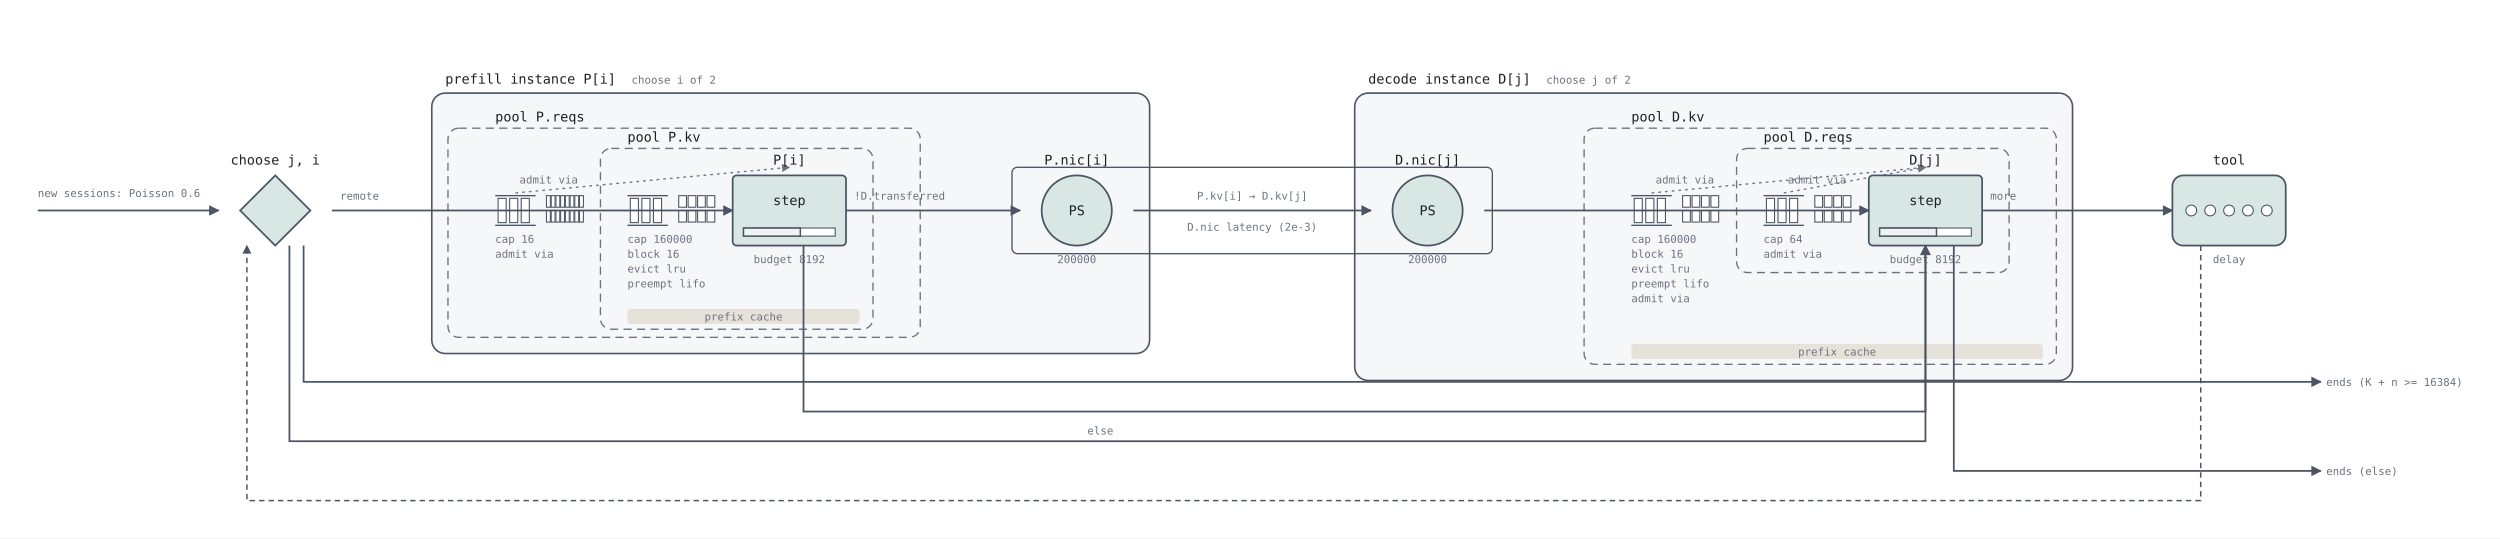
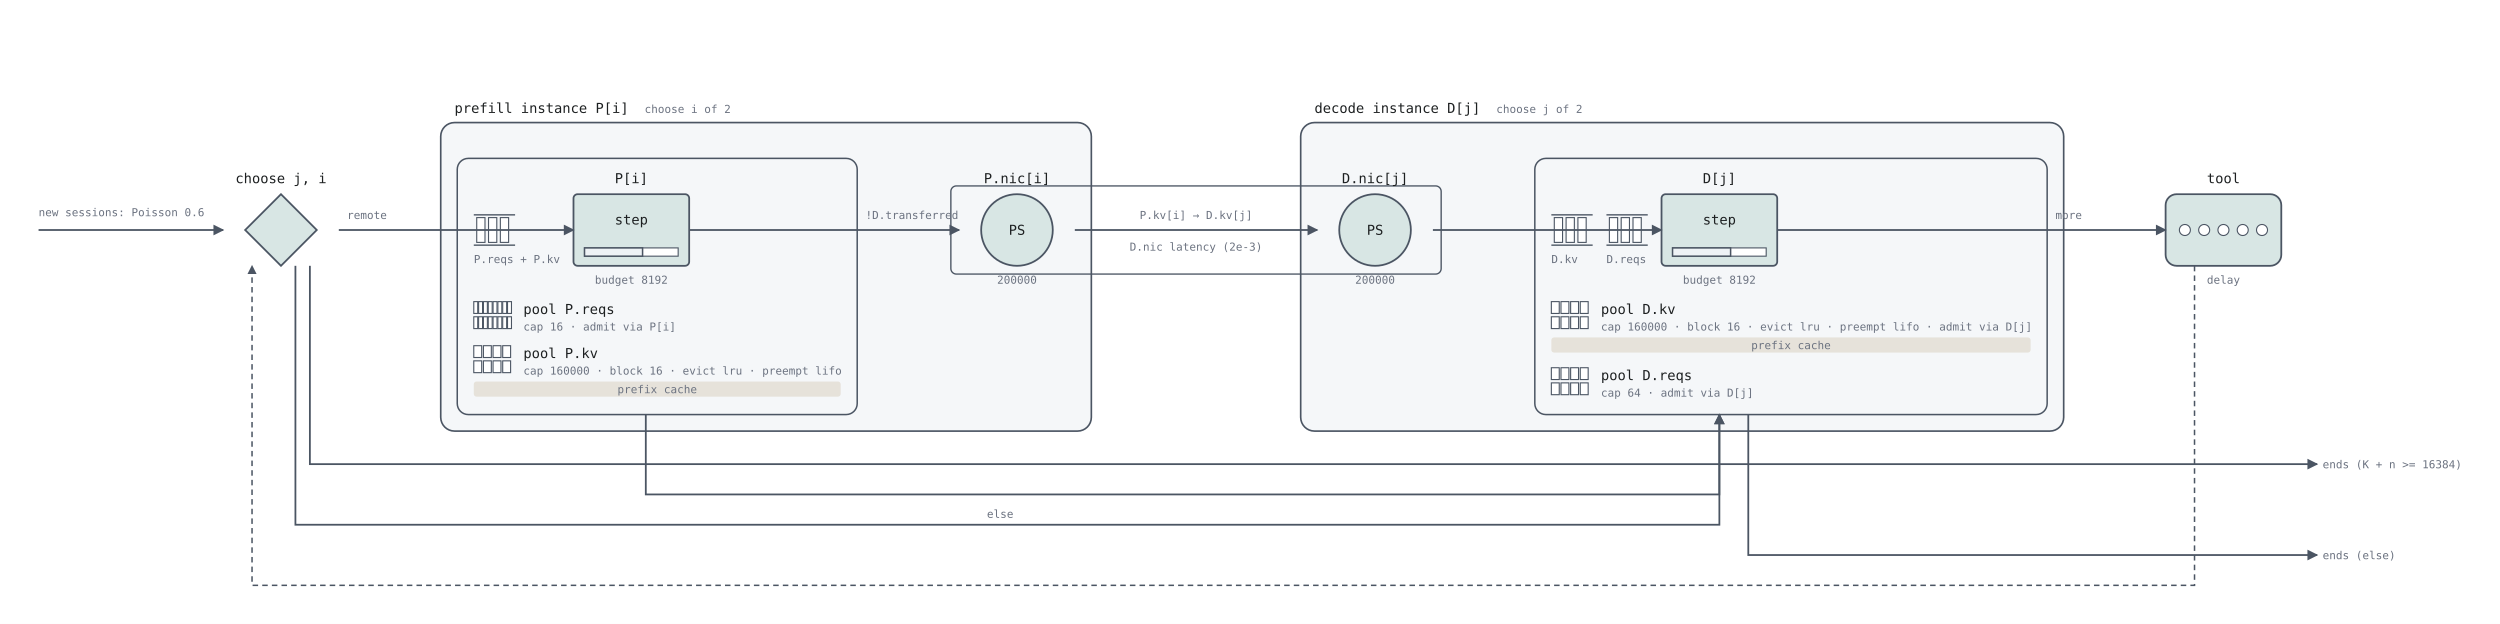
- <svg xmlns="http://www.w3.org/2000/svg" width="1852.8" height="399" viewBox="0 0 1852.8 399" role="img">
+ <svg xmlns="http://www.w3.org/2000/svg" width="1815.2" height="453" viewBox="0 0 1815.2 453" role="img">
  <style>
  text { font-family: ui-monospace, "SF Mono", Menlo, Consolas, monospace; }
  @media (prefers-color-scheme: dark) {
    text { fill: #e8e6e3; } text.dim { fill: #9aa4b2; }
    .bg { fill:#14171a }
    .solid { fill:#232a31;stroke:#b6bfcc }
    .cached { fill:#33302a }
    .instance { fill:#1a1f24;stroke:#b6bfcc }
+     .frame { stroke:#b6bfcc }
    .enclosure { stroke:#9aa4b2 }
    .station { fill:#26403d;stroke:#b6bfcc }
    .cell { fill:#14171a;stroke:#b6bfcc }
    .rail { stroke:#b6bfcc }
    .flow { stroke:#b6bfcc }
    .back { stroke:#b6bfcc }
    .relation { stroke:#9aa4b2 }
  }
</style>
  <defs>
    <marker id="a" viewBox="0 0 10 10" refX="9" refY="5" markerWidth="6" markerHeight="6" orient="auto-start-reverse">
      <path d="M0 0 L10 5 L0 10 z" fill="context-stroke" />
    </marker>
  </defs>
-   <rect class="bg" fill="#ffffff" x="0" y="0" width="1852.8" height="399" />
-   <rect class="instance" fill="#f5f7f9" stroke="#4b5563" stroke-width="1.2" x="1004" y="69" width="532" height="213" rx="10" />
-   <rect class="instance" fill="#f5f7f9" stroke="#4b5563" stroke-width="1.2" x="320" y="69" width="532" height="193" rx="10" />
-   <rect class="rail" fill="none" stroke="#4b5563" stroke-width="1" x="750" y="124" width="356" height="64" rx="4" />
-   <path class="flow" fill="none" stroke="#4b5563" stroke-width="1.3" d="M840 156 L1016 156" marker-end="url(#a)" />
-   <text x="928" y="148" text-anchor="middle" font-size="8" fill="#6b7280" class="dim">P.kv[i] → D.kv[j]</text>
-   <text x="928" y="171" text-anchor="middle" font-size="8" fill="#6b7280" class="dim">D.nic latency (2e-3)</text>
-   <rect class="enclosure" fill="none" stroke="#6b7280" stroke-width="1" stroke-dasharray="6 4" x="332" y="95" width="350" height="155" rx="8" />
-   <text x="367" y="90" text-anchor="start" font-size="10" fill="#1d2021">pool P.reqs</text>
-   <path class="rail" fill="none" stroke="#4b5563" stroke-width="1" d="M367 145 L397 145 M367 167 L397 167" />
-   <rect class="cell" fill="#ffffff" stroke="#4b5563" stroke-width=".8" x="369.14" y="147" width="6" height="18" />
-   <rect class="cell" fill="#ffffff" stroke="#4b5563" stroke-width=".8" x="377.71" y="147" width="6" height="18" />
-   <rect class="cell" fill="#ffffff" stroke="#4b5563" stroke-width=".8" x="386.29" y="147" width="6" height="18" />
-   <rect class="cell" fill="#ffffff" stroke="#4b5563" stroke-width=".8" x="405" y="145" width="2.87" height="8.58" />
-   <rect class="cell" fill="#ffffff" stroke="#4b5563" stroke-width=".8" x="408.5" y="145" width="2.87" height="8.58" />
-   <rect class="cell" fill="#ffffff" stroke="#4b5563" stroke-width=".8" x="412" y="145" width="2.87" height="8.58" />
-   <rect class="cell" fill="#ffffff" stroke="#4b5563" stroke-width=".8" x="415.5" y="145" width="2.87" height="8.58" />
-   <rect class="cell" fill="#ffffff" stroke="#4b5563" stroke-width=".8" x="419" y="145" width="2.87" height="8.58" />
-   <rect class="cell" fill="#ffffff" stroke="#4b5563" stroke-width=".8" x="422.5" y="145" width="2.87" height="8.58" />
-   <rect class="cell" fill="#ffffff" stroke="#4b5563" stroke-width=".8" x="426" y="145" width="2.87" height="8.58" />
-   <rect class="cell" fill="#ffffff" stroke="#4b5563" stroke-width=".8" x="429.5" y="145" width="2.87" height="8.58" />
-   <rect class="cell" fill="#ffffff" stroke="#4b5563" stroke-width=".8" x="405" y="156" width="2.87" height="8.58" />
-   <rect class="cell" fill="#ffffff" stroke="#4b5563" stroke-width=".8" x="408.5" y="156" width="2.87" height="8.58" />
-   <rect class="cell" fill="#ffffff" stroke="#4b5563" stroke-width=".8" x="412" y="156" width="2.87" height="8.58" />
-   <rect class="cell" fill="#ffffff" stroke="#4b5563" stroke-width=".8" x="415.5" y="156" width="2.87" height="8.58" />
-   <rect class="cell" fill="#ffffff" stroke="#4b5563" stroke-width=".8" x="419" y="156" width="2.87" height="8.58" />
-   <rect class="cell" fill="#ffffff" stroke="#4b5563" stroke-width=".8" x="422.5" y="156" width="2.87" height="8.58" />
-   <rect class="cell" fill="#ffffff" stroke="#4b5563" stroke-width=".8" x="426" y="156" width="2.87" height="8.58" />
-   <rect class="cell" fill="#ffffff" stroke="#4b5563" stroke-width=".8" x="429.5" y="156" width="2.87" height="8.58" />
-   <text x="367" y="180" text-anchor="start" font-size="8" fill="#6b7280" class="dim">cap 16</text>
-   <text x="367" y="191" text-anchor="start" font-size="8" fill="#6b7280" class="dim">admit via</text>
-   <path class="relation" fill="none" stroke="#6b7280" stroke-width="1" stroke-dasharray="2 3" d="M382 143 L585 124" marker-end="url(#a)" />
-   <text x="385" y="136" text-anchor="start" font-size="8" fill="#6b7280" class="dim">admit via</text>
-   <rect class="enclosure" fill="none" stroke="#6b7280" stroke-width="1" stroke-dasharray="6 4" x="445" y="110" width="202" height="134" rx="8" />
-   <text x="465" y="105" text-anchor="start" font-size="10" fill="#1d2021">pool P.kv</text>
-   <path class="rail" fill="none" stroke="#4b5563" stroke-width="1" d="M465 145 L495 145 M465 167 L495 167" />
-   <rect class="cell" fill="#ffffff" stroke="#4b5563" stroke-width=".8" x="467.14" y="147" width="6" height="18" />
-   <rect class="cell" fill="#ffffff" stroke="#4b5563" stroke-width=".8" x="475.71" y="147" width="6" height="18" />
-   <rect class="cell" fill="#ffffff" stroke="#4b5563" stroke-width=".8" x="484.29" y="147" width="6" height="18" />
-   <rect class="cell" fill="#ffffff" stroke="#4b5563" stroke-width=".8" x="503" y="145" width="5.74" height="8.58" />
-   <rect class="cell" fill="#ffffff" stroke="#4b5563" stroke-width=".8" x="510" y="145" width="5.74" height="8.58" />
-   <rect class="cell" fill="#ffffff" stroke="#4b5563" stroke-width=".8" x="517" y="145" width="5.74" height="8.58" />
-   <rect class="cell" fill="#ffffff" stroke="#4b5563" stroke-width=".8" x="524" y="145" width="5.74" height="8.58" />
-   <rect class="cell" fill="#ffffff" stroke="#4b5563" stroke-width=".8" x="503" y="156" width="5.74" height="8.58" />
-   <rect class="cell" fill="#ffffff" stroke="#4b5563" stroke-width=".8" x="510" y="156" width="5.74" height="8.58" />
-   <rect class="cell" fill="#ffffff" stroke="#4b5563" stroke-width=".8" x="517" y="156" width="5.74" height="8.58" />
-   <rect class="cell" fill="#ffffff" stroke="#4b5563" stroke-width=".8" x="524" y="156" width="5.74" height="8.58" />
-   <text x="465" y="180" text-anchor="start" font-size="8" fill="#6b7280" class="dim">cap 160000</text>
-   <text x="465" y="191" text-anchor="start" font-size="8" fill="#6b7280" class="dim">block 16</text>
-   <text x="465" y="202" text-anchor="start" font-size="8" fill="#6b7280" class="dim">evict lru</text>
-   <text x="465" y="213" text-anchor="start" font-size="8" fill="#6b7280" class="dim">preempt lifo</text>
-   <rect class="cached" fill="#e6e2da" stroke="none" x="465" y="229" width="172" height="11" rx="2" />
-   <text x="551" y="237.5" text-anchor="middle" font-size="8" fill="#6b7280" class="dim">prefix cache</text>
-   <rect class="enclosure" fill="none" stroke="#6b7280" stroke-width="1" stroke-dasharray="6 4" x="1287" y="110" width="202" height="92" rx="8" />
-   <text x="1307" y="105" text-anchor="start" font-size="10" fill="#1d2021">pool D.reqs</text>
-   <path class="rail" fill="none" stroke="#4b5563" stroke-width="1" d="M1307 145 L1337 145 M1307 167 L1337 167" />
-   <rect class="cell" fill="#ffffff" stroke="#4b5563" stroke-width=".8" x="1309.14" y="147" width="6" height="18" />
-   <rect class="cell" fill="#ffffff" stroke="#4b5563" stroke-width=".8" x="1317.71" y="147" width="6" height="18" />
-   <rect class="cell" fill="#ffffff" stroke="#4b5563" stroke-width=".8" x="1326.29" y="147" width="6" height="18" />
-   <rect class="cell" fill="#ffffff" stroke="#4b5563" stroke-width=".8" x="1345" y="145" width="5.74" height="8.58" />
-   <rect class="cell" fill="#ffffff" stroke="#4b5563" stroke-width=".8" x="1352" y="145" width="5.74" height="8.58" />
-   <rect class="cell" fill="#ffffff" stroke="#4b5563" stroke-width=".8" x="1359" y="145" width="5.74" height="8.58" />
-   <rect class="cell" fill="#ffffff" stroke="#4b5563" stroke-width=".8" x="1366" y="145" width="5.74" height="8.58" />
-   <rect class="cell" fill="#ffffff" stroke="#4b5563" stroke-width=".8" x="1345" y="156" width="5.74" height="8.58" />
-   <rect class="cell" fill="#ffffff" stroke="#4b5563" stroke-width=".8" x="1352" y="156" width="5.74" height="8.58" />
-   <rect class="cell" fill="#ffffff" stroke="#4b5563" stroke-width=".8" x="1359" y="156" width="5.74" height="8.58" />
-   <rect class="cell" fill="#ffffff" stroke="#4b5563" stroke-width=".8" x="1366" y="156" width="5.74" height="8.58" />
-   <text x="1307" y="180" text-anchor="start" font-size="8" fill="#6b7280" class="dim">cap 64</text>
-   <text x="1307" y="191" text-anchor="start" font-size="8" fill="#6b7280" class="dim">admit via</text>
-   <path class="relation" fill="none" stroke="#6b7280" stroke-width="1" stroke-dasharray="2 3" d="M1322 143 L1427 124" marker-end="url(#a)" />
-   <text x="1325" y="136" text-anchor="start" font-size="8" fill="#6b7280" class="dim">admit via</text>
-   <rect class="enclosure" fill="none" stroke="#6b7280" stroke-width="1" stroke-dasharray="6 4" x="1174" y="95" width="350" height="175" rx="8" />
-   <text x="1209" y="90" text-anchor="start" font-size="10" fill="#1d2021">pool D.kv</text>
-   <path class="rail" fill="none" stroke="#4b5563" stroke-width="1" d="M1209 145 L1239 145 M1209 167 L1239 167" />
-   <rect class="cell" fill="#ffffff" stroke="#4b5563" stroke-width=".8" x="1211.14" y="147" width="6" height="18" />
-   <rect class="cell" fill="#ffffff" stroke="#4b5563" stroke-width=".8" x="1219.71" y="147" width="6" height="18" />
-   <rect class="cell" fill="#ffffff" stroke="#4b5563" stroke-width=".8" x="1228.29" y="147" width="6" height="18" />
-   <rect class="cell" fill="#ffffff" stroke="#4b5563" stroke-width=".8" x="1247" y="145" width="5.74" height="8.58" />
-   <rect class="cell" fill="#ffffff" stroke="#4b5563" stroke-width=".8" x="1254" y="145" width="5.74" height="8.58" />
-   <rect class="cell" fill="#ffffff" stroke="#4b5563" stroke-width=".8" x="1261" y="145" width="5.74" height="8.58" />
-   <rect class="cell" fill="#ffffff" stroke="#4b5563" stroke-width=".8" x="1268" y="145" width="5.74" height="8.58" />
-   <rect class="cell" fill="#ffffff" stroke="#4b5563" stroke-width=".8" x="1247" y="156" width="5.74" height="8.58" />
-   <rect class="cell" fill="#ffffff" stroke="#4b5563" stroke-width=".8" x="1254" y="156" width="5.74" height="8.58" />
-   <rect class="cell" fill="#ffffff" stroke="#4b5563" stroke-width=".8" x="1261" y="156" width="5.74" height="8.58" />
-   <rect class="cell" fill="#ffffff" stroke="#4b5563" stroke-width=".8" x="1268" y="156" width="5.74" height="8.58" />
-   <text x="1209" y="180" text-anchor="start" font-size="8" fill="#6b7280" class="dim">cap 160000</text>
-   <text x="1209" y="191" text-anchor="start" font-size="8" fill="#6b7280" class="dim">block 16</text>
-   <text x="1209" y="202" text-anchor="start" font-size="8" fill="#6b7280" class="dim">evict lru</text>
-   <text x="1209" y="213" text-anchor="start" font-size="8" fill="#6b7280" class="dim">preempt lifo</text>
-   <text x="1209" y="224" text-anchor="start" font-size="8" fill="#6b7280" class="dim">admit via</text>
-   <rect class="cached" fill="#e6e2da" stroke="none" x="1209" y="255" width="305" height="11" rx="2" />
-   <text x="1361.5" y="263.5" text-anchor="middle" font-size="8" fill="#6b7280" class="dim">prefix cache</text>
-   <path class="relation" fill="none" stroke="#6b7280" stroke-width="1" stroke-dasharray="2 3" d="M1224 143 L1427 124" marker-end="url(#a)" />
-   <text x="1227" y="136" text-anchor="start" font-size="8" fill="#6b7280" class="dim">admit via</text>
-   <polygon class="station" fill="#d8e6e4" stroke="#4b5563" stroke-width="1.3" points="204,130 230,156 204,182 178,156" />
-   <text x="204" y="122" text-anchor="middle" font-size="10" fill="#1d2021">choose j, i</text>
-   <rect class="station" fill="#d8e6e4" stroke="#4b5563" stroke-width="1.3" x="543" y="130" width="84" height="52" rx="3" />
-   <rect class="cell" fill="#ffffff" stroke="#4b5563" stroke-width=".8" x="551" y="169" width="68" height="6" />
-   <rect class="solid" fill="#eef2f5" stroke="#4b5563" stroke-width="1.1" x="551" y="169" width="42.16" height="6" />
-   <text x="585" y="152" text-anchor="middle" font-size="10" fill="#1d2021">step</text>
-   <text x="585" y="122" text-anchor="middle" font-size="10" fill="#1d2021">P[i]</text>
-   <text x="585" y="195" text-anchor="middle" font-size="8" fill="#6b7280" class="dim">budget 8192</text>
-   <circle class="station" fill="#d8e6e4" stroke="#4b5563" stroke-width="1.3" cx="798" cy="156" r="26" />
-   <text x="798" y="159.5" text-anchor="middle" font-size="10" fill="#1d2021">PS</text>
-   <text x="798" y="122" text-anchor="middle" font-size="10" fill="#1d2021">P.nic[i]</text>
-   <text x="798" y="195" text-anchor="middle" font-size="8" fill="#6b7280" class="dim">200000</text>
-   <circle class="station" fill="#d8e6e4" stroke="#4b5563" stroke-width="1.3" cx="1058" cy="156" r="26" />
-   <text x="1058" y="159.5" text-anchor="middle" font-size="10" fill="#1d2021">PS</text>
-   <text x="1058" y="122" text-anchor="middle" font-size="10" fill="#1d2021">D.nic[j]</text>
-   <text x="1058" y="195" text-anchor="middle" font-size="8" fill="#6b7280" class="dim">200000</text>
-   <rect class="station" fill="#d8e6e4" stroke="#4b5563" stroke-width="1.3" x="1385" y="130" width="84" height="52" rx="3" />
-   <rect class="cell" fill="#ffffff" stroke="#4b5563" stroke-width=".8" x="1393" y="169" width="68" height="6" />
-   <rect class="solid" fill="#eef2f5" stroke="#4b5563" stroke-width="1.1" x="1393" y="169" width="42.16" height="6" />
-   <text x="1427" y="152" text-anchor="middle" font-size="10" fill="#1d2021">step</text>
-   <text x="1427" y="122" text-anchor="middle" font-size="10" fill="#1d2021">D[j]</text>
-   <text x="1427" y="195" text-anchor="middle" font-size="8" fill="#6b7280" class="dim">budget 8192</text>
-   <rect class="station" fill="#d8e6e4" stroke="#4b5563" stroke-width="1.3" x="1610" y="130" width="84" height="52" rx="8" />
-   <circle class="cell" fill="#ffffff" stroke="#4b5563" stroke-width=".8" cx="1624" cy="156" r="4" />
-   <circle class="cell" fill="#ffffff" stroke="#4b5563" stroke-width=".8" cx="1638" cy="156" r="4" />
-   <circle class="cell" fill="#ffffff" stroke="#4b5563" stroke-width=".8" cx="1652" cy="156" r="4" />
-   <circle class="cell" fill="#ffffff" stroke="#4b5563" stroke-width=".8" cx="1666" cy="156" r="4" />
-   <circle class="cell" fill="#ffffff" stroke="#4b5563" stroke-width=".8" cx="1680" cy="156" r="4" />
-   <text x="1652" y="122" text-anchor="middle" font-size="10" fill="#1d2021">tool</text>
-   <text x="1652" y="195" text-anchor="middle" font-size="8" fill="#6b7280" class="dim">delay</text>
-   <text x="330" y="62" text-anchor="start" font-size="10" fill="#1d2021">prefill instance P[i]</text>
-   <text x="468" y="62" text-anchor="start" font-size="8" fill="#6b7280" class="dim">choose i of 2</text>
-   <text x="1014" y="62" text-anchor="start" font-size="10" fill="#1d2021">decode instance D[j]</text>
-   <text x="1146" y="62" text-anchor="start" font-size="8" fill="#6b7280" class="dim">choose j of 2</text>
-   <path class="flow" fill="none" stroke="#4b5563" stroke-width="1.3" d="M28 156 L162 156" marker-end="url(#a)" />
-   <text x="28" y="146" text-anchor="start" font-size="8" fill="#6b7280" class="dim">new sessions: Poisson 0.6</text>
-   <path class="flow" fill="none" stroke="#4b5563" stroke-width="1.3" d="M225 182 L225 283 L1720 283" marker-end="url(#a)" />
-   <text x="1724" y="286" text-anchor="start" font-size="8" fill="#6b7280" class="dim">ends (K + n &gt;= 16384)</text>
-   <path class="flow" fill="none" stroke="#4b5563" stroke-width="1.3" d="M246 156 L543 156" marker-end="url(#a)" />
-   <text x="252" y="148" text-anchor="start" font-size="8" fill="#6b7280" class="dim">remote</text>
-   <path class="flow" fill="none" stroke="#4b5563" stroke-width="1.3" d="M627 156 L756 156" marker-end="url(#a)" />
-   <text x="633" y="148" text-anchor="start" font-size="8" fill="#6b7280" class="dim">!D.transferred</text>
-   <path class="flow" fill="none" stroke="#4b5563" stroke-width="1.3" d="M1100 156 L1385 156" marker-end="url(#a)" />
-   <path class="flow" fill="none" stroke="#4b5563" stroke-width="1.3" d="M595.5 182 L595.5 305 L1427 305 L1427 182" marker-end="url(#a)" />
-   <path class="flow" fill="none" stroke="#4b5563" stroke-width="1.3" d="M214.5 182 L214.5 327 L1427 327 L1427 182" marker-end="url(#a)" />
-   <text x="815.5" y="322" text-anchor="middle" font-size="8" fill="#6b7280" class="dim">else</text>
-   <path class="flow" fill="none" stroke="#4b5563" stroke-width="1.3" d="M1469 156 L1610 156" marker-end="url(#a)" />
-   <text x="1475" y="148" text-anchor="start" font-size="8" fill="#6b7280" class="dim">more</text>
-   <path class="flow" fill="none" stroke="#4b5563" stroke-width="1.3" d="M1448 182 L1448 349 L1720 349" marker-end="url(#a)" />
-   <text x="1724" y="352" text-anchor="start" font-size="8" fill="#6b7280" class="dim">ends (else)</text>
-   <path class="back" fill="none" stroke="#4b5563" stroke-width="1.1" stroke-dasharray="4 3" d="M1631 182 L1631 371 L183 371 L183 182" marker-end="url(#a)" />
+   <rect class="bg" fill="#ffffff" x="0" y="0" width="1815.2" height="453" />
+   <rect class="instance" fill="#f5f7f9" stroke="#4b5563" stroke-width="1.2" x="944.4" y="89" width="554" height="224" rx="10" />
+   <rect class="instance" fill="#f5f7f9" stroke="#4b5563" stroke-width="1.2" x="320" y="89" width="472.4" height="224" rx="10" />
+   <rect class="rail" fill="none" stroke="#4b5563" stroke-width="1" x="690.4" y="135" width="356" height="64" rx="4" />
+   <path class="flow" fill="none" stroke="#4b5563" stroke-width="1.3" d="M780.4 167 L956.4 167" marker-end="url(#a)" />
+   <text x="868.4" y="159" text-anchor="middle" font-size="8" fill="#6b7280" class="dim">P.kv[i] → D.kv[j]</text>
+   <text x="868.4" y="182" text-anchor="middle" font-size="8" fill="#6b7280" class="dim">D.nic latency (2e-3)</text>
+   <rect class="frame" fill="none" stroke="#4b5563" stroke-width="1.1" x="332" y="115" width="290.4" height="186" rx="8" />
+   <path class="rail" fill="none" stroke="#4b5563" stroke-width="1" d="M344 156 L374 156 M344 178 L374 178" />
+   <rect class="cell" fill="#ffffff" stroke="#4b5563" stroke-width=".8" x="346.14" y="158" width="6" height="18" />
+   <rect class="cell" fill="#ffffff" stroke="#4b5563" stroke-width=".8" x="354.71" y="158" width="6" height="18" />
+   <rect class="cell" fill="#ffffff" stroke="#4b5563" stroke-width=".8" x="363.29" y="158" width="6" height="18" />
+   <text x="344" y="191" text-anchor="start" font-size="8" fill="#6b7280" class="dim">P.reqs + P.kv</text>
+   <rect class="cell" fill="#ffffff" stroke="#4b5563" stroke-width=".8" x="344" y="219" width="2.87" height="8.58" />
+   <rect class="cell" fill="#ffffff" stroke="#4b5563" stroke-width=".8" x="347.5" y="219" width="2.87" height="8.58" />
+   <rect class="cell" fill="#ffffff" stroke="#4b5563" stroke-width=".8" x="351" y="219" width="2.87" height="8.58" />
+   <rect class="cell" fill="#ffffff" stroke="#4b5563" stroke-width=".8" x="354.5" y="219" width="2.87" height="8.58" />
+   <rect class="cell" fill="#ffffff" stroke="#4b5563" stroke-width=".8" x="358" y="219" width="2.87" height="8.58" />
+   <rect class="cell" fill="#ffffff" stroke="#4b5563" stroke-width=".8" x="361.5" y="219" width="2.87" height="8.58" />
+   <rect class="cell" fill="#ffffff" stroke="#4b5563" stroke-width=".8" x="365" y="219" width="2.87" height="8.58" />
+   <rect class="cell" fill="#ffffff" stroke="#4b5563" stroke-width=".8" x="368.5" y="219" width="2.87" height="8.58" />
+   <rect class="cell" fill="#ffffff" stroke="#4b5563" stroke-width=".8" x="344" y="230" width="2.87" height="8.58" />
+   <rect class="cell" fill="#ffffff" stroke="#4b5563" stroke-width=".8" x="347.5" y="230" width="2.87" height="8.58" />
+   <rect class="cell" fill="#ffffff" stroke="#4b5563" stroke-width=".8" x="351" y="230" width="2.87" height="8.58" />
+   <rect class="cell" fill="#ffffff" stroke="#4b5563" stroke-width=".8" x="354.5" y="230" width="2.87" height="8.58" />
+   <rect class="cell" fill="#ffffff" stroke="#4b5563" stroke-width=".8" x="358" y="230" width="2.87" height="8.58" />
+   <rect class="cell" fill="#ffffff" stroke="#4b5563" stroke-width=".8" x="361.5" y="230" width="2.87" height="8.58" />
+   <rect class="cell" fill="#ffffff" stroke="#4b5563" stroke-width=".8" x="365" y="230" width="2.87" height="8.58" />
+   <rect class="cell" fill="#ffffff" stroke="#4b5563" stroke-width=".8" x="368.5" y="230" width="2.87" height="8.58" />
+   <text x="380" y="228" text-anchor="start" font-size="10" fill="#1d2021">pool P.reqs</text>
+   <text x="380" y="240" text-anchor="start" font-size="8" fill="#6b7280" class="dim">cap 16 · admit via P[i]</text>
+   <rect class="cell" fill="#ffffff" stroke="#4b5563" stroke-width=".8" x="344" y="251" width="5.74" height="8.58" />
+   <rect class="cell" fill="#ffffff" stroke="#4b5563" stroke-width=".8" x="351" y="251" width="5.74" height="8.58" />
+   <rect class="cell" fill="#ffffff" stroke="#4b5563" stroke-width=".8" x="358" y="251" width="5.74" height="8.58" />
+   <rect class="cell" fill="#ffffff" stroke="#4b5563" stroke-width=".8" x="365" y="251" width="5.74" height="8.58" />
+   <rect class="cell" fill="#ffffff" stroke="#4b5563" stroke-width=".8" x="344" y="262" width="5.74" height="8.58" />
+   <rect class="cell" fill="#ffffff" stroke="#4b5563" stroke-width=".8" x="351" y="262" width="5.74" height="8.58" />
+   <rect class="cell" fill="#ffffff" stroke="#4b5563" stroke-width=".8" x="358" y="262" width="5.74" height="8.58" />
+   <rect class="cell" fill="#ffffff" stroke="#4b5563" stroke-width=".8" x="365" y="262" width="5.74" height="8.58" />
+   <text x="380" y="260" text-anchor="start" font-size="10" fill="#1d2021">pool P.kv</text>
+   <text x="380" y="272" text-anchor="start" font-size="8" fill="#6b7280" class="dim">cap 160000 · block 16 · evict lru · preempt lifo</text>
+   <rect class="cached" fill="#e6e2da" stroke="none" x="344" y="277" width="266.4" height="11" rx="2" />
+   <text x="477.2" y="285.5" text-anchor="middle" font-size="8" fill="#6b7280" class="dim">prefix cache</text>
+   <rect class="frame" fill="none" stroke="#4b5563" stroke-width="1.1" x="1114.4" y="115" width="372" height="186" rx="8" />
+   <path class="rail" fill="none" stroke="#4b5563" stroke-width="1" d="M1126.4 156 L1156.4 156 M1126.4 178 L1156.4 178" />
+   <rect class="cell" fill="#ffffff" stroke="#4b5563" stroke-width=".8" x="1128.54" y="158" width="6" height="18" />
+   <rect class="cell" fill="#ffffff" stroke="#4b5563" stroke-width=".8" x="1137.11" y="158" width="6" height="18" />
+   <rect class="cell" fill="#ffffff" stroke="#4b5563" stroke-width=".8" x="1145.69" y="158" width="6" height="18" />
+   <text x="1126.4" y="191" text-anchor="start" font-size="8" fill="#6b7280" class="dim">D.kv</text>
+   <path class="rail" fill="none" stroke="#4b5563" stroke-width="1" d="M1166.4 156 L1196.4 156 M1166.4 178 L1196.4 178" />
+   <rect class="cell" fill="#ffffff" stroke="#4b5563" stroke-width=".8" x="1168.54" y="158" width="6" height="18" />
+   <rect class="cell" fill="#ffffff" stroke="#4b5563" stroke-width=".8" x="1177.11" y="158" width="6" height="18" />
+   <rect class="cell" fill="#ffffff" stroke="#4b5563" stroke-width=".8" x="1185.69" y="158" width="6" height="18" />
+   <text x="1166.4" y="191" text-anchor="start" font-size="8" fill="#6b7280" class="dim">D.reqs</text>
+   <rect class="cell" fill="#ffffff" stroke="#4b5563" stroke-width=".8" x="1126.4" y="219" width="5.74" height="8.58" />
+   <rect class="cell" fill="#ffffff" stroke="#4b5563" stroke-width=".8" x="1133.4" y="219" width="5.74" height="8.58" />
+   <rect class="cell" fill="#ffffff" stroke="#4b5563" stroke-width=".8" x="1140.4" y="219" width="5.74" height="8.58" />
+   <rect class="cell" fill="#ffffff" stroke="#4b5563" stroke-width=".8" x="1147.4" y="219" width="5.74" height="8.58" />
+   <rect class="cell" fill="#ffffff" stroke="#4b5563" stroke-width=".8" x="1126.4" y="230" width="5.74" height="8.58" />
+   <rect class="cell" fill="#ffffff" stroke="#4b5563" stroke-width=".8" x="1133.4" y="230" width="5.74" height="8.58" />
+   <rect class="cell" fill="#ffffff" stroke="#4b5563" stroke-width=".8" x="1140.4" y="230" width="5.74" height="8.58" />
+   <rect class="cell" fill="#ffffff" stroke="#4b5563" stroke-width=".8" x="1147.4" y="230" width="5.74" height="8.58" />
+   <text x="1162.4" y="228" text-anchor="start" font-size="10" fill="#1d2021">pool D.kv</text>
+   <text x="1162.4" y="240" text-anchor="start" font-size="8" fill="#6b7280" class="dim">cap 160000 · block 16 · evict lru · preempt lifo · admit via D[j]</text>
+   <rect class="cached" fill="#e6e2da" stroke="none" x="1126.4" y="245" width="348" height="11" rx="2" />
+   <text x="1300.4" y="253.5" text-anchor="middle" font-size="8" fill="#6b7280" class="dim">prefix cache</text>
+   <rect class="cell" fill="#ffffff" stroke="#4b5563" stroke-width=".8" x="1126.4" y="267" width="5.74" height="8.58" />
+   <rect class="cell" fill="#ffffff" stroke="#4b5563" stroke-width=".8" x="1133.4" y="267" width="5.74" height="8.58" />
+   <rect class="cell" fill="#ffffff" stroke="#4b5563" stroke-width=".8" x="1140.4" y="267" width="5.74" height="8.58" />
+   <rect class="cell" fill="#ffffff" stroke="#4b5563" stroke-width=".8" x="1147.4" y="267" width="5.74" height="8.58" />
+   <rect class="cell" fill="#ffffff" stroke="#4b5563" stroke-width=".8" x="1126.4" y="278" width="5.74" height="8.58" />
+   <rect class="cell" fill="#ffffff" stroke="#4b5563" stroke-width=".8" x="1133.4" y="278" width="5.74" height="8.58" />
+   <rect class="cell" fill="#ffffff" stroke="#4b5563" stroke-width=".8" x="1140.4" y="278" width="5.74" height="8.58" />
+   <rect class="cell" fill="#ffffff" stroke="#4b5563" stroke-width=".8" x="1147.4" y="278" width="5.74" height="8.58" />
+   <text x="1162.4" y="276" text-anchor="start" font-size="10" fill="#1d2021">pool D.reqs</text>
+   <text x="1162.4" y="288" text-anchor="start" font-size="8" fill="#6b7280" class="dim">cap 64 · admit via D[j]</text>
+   <polygon class="station" fill="#d8e6e4" stroke="#4b5563" stroke-width="1.3" points="204,141 230,167 204,193 178,167" />
+   <text x="204" y="133" text-anchor="middle" font-size="10" fill="#1d2021">choose j, i</text>
+   <rect class="station" fill="#d8e6e4" stroke="#4b5563" stroke-width="1.3" x="416.4" y="141" width="84" height="52" rx="3" />
+   <rect class="cell" fill="#ffffff" stroke="#4b5563" stroke-width=".8" x="424.4" y="180" width="68" height="6" />
+   <rect class="solid" fill="#eef2f5" stroke="#4b5563" stroke-width="1.1" x="424.4" y="180" width="42.16" height="6" />
+   <text x="458.4" y="163" text-anchor="middle" font-size="10" fill="#1d2021">step</text>
+   <text x="458.4" y="133" text-anchor="middle" font-size="10" fill="#1d2021">P[i]</text>
+   <text x="458.4" y="206" text-anchor="middle" font-size="8" fill="#6b7280" class="dim">budget 8192</text>
+   <circle class="station" fill="#d8e6e4" stroke="#4b5563" stroke-width="1.3" cx="738.4" cy="167" r="26" />
+   <text x="738.4" y="170.5" text-anchor="middle" font-size="10" fill="#1d2021">PS</text>
+   <text x="738.4" y="133" text-anchor="middle" font-size="10" fill="#1d2021">P.nic[i]</text>
+   <text x="738.4" y="206" text-anchor="middle" font-size="8" fill="#6b7280" class="dim">200000</text>
+   <circle class="station" fill="#d8e6e4" stroke="#4b5563" stroke-width="1.3" cx="998.4" cy="167" r="26" />
+   <text x="998.4" y="170.5" text-anchor="middle" font-size="10" fill="#1d2021">PS</text>
+   <text x="998.4" y="133" text-anchor="middle" font-size="10" fill="#1d2021">D.nic[j]</text>
+   <text x="998.4" y="206" text-anchor="middle" font-size="8" fill="#6b7280" class="dim">200000</text>
+   <rect class="station" fill="#d8e6e4" stroke="#4b5563" stroke-width="1.3" x="1206.4" y="141" width="84" height="52" rx="3" />
+   <rect class="cell" fill="#ffffff" stroke="#4b5563" stroke-width=".8" x="1214.4" y="180" width="68" height="6" />
+   <rect class="solid" fill="#eef2f5" stroke="#4b5563" stroke-width="1.1" x="1214.4" y="180" width="42.16" height="6" />
+   <text x="1248.4" y="163" text-anchor="middle" font-size="10" fill="#1d2021">step</text>
+   <text x="1248.4" y="133" text-anchor="middle" font-size="10" fill="#1d2021">D[j]</text>
+   <text x="1248.4" y="206" text-anchor="middle" font-size="8" fill="#6b7280" class="dim">budget 8192</text>
+   <rect class="station" fill="#d8e6e4" stroke="#4b5563" stroke-width="1.3" x="1572.4" y="141" width="84" height="52" rx="8" />
+   <circle class="cell" fill="#ffffff" stroke="#4b5563" stroke-width=".8" cx="1586.4" cy="167" r="4" />
+   <circle class="cell" fill="#ffffff" stroke="#4b5563" stroke-width=".8" cx="1600.4" cy="167" r="4" />
+   <circle class="cell" fill="#ffffff" stroke="#4b5563" stroke-width=".8" cx="1614.4" cy="167" r="4" />
+   <circle class="cell" fill="#ffffff" stroke="#4b5563" stroke-width=".8" cx="1628.4" cy="167" r="4" />
+   <circle class="cell" fill="#ffffff" stroke="#4b5563" stroke-width=".8" cx="1642.4" cy="167" r="4" />
+   <text x="1614.4" y="133" text-anchor="middle" font-size="10" fill="#1d2021">tool</text>
+   <text x="1614.4" y="206" text-anchor="middle" font-size="8" fill="#6b7280" class="dim">delay</text>
+   <text x="330" y="82" text-anchor="start" font-size="10" fill="#1d2021">prefill instance P[i]</text>
+   <text x="468" y="82" text-anchor="start" font-size="8" fill="#6b7280" class="dim">choose i of 2</text>
+   <text x="954.4" y="82" text-anchor="start" font-size="10" fill="#1d2021">decode instance D[j]</text>
+   <text x="1086.4" y="82" text-anchor="start" font-size="8" fill="#6b7280" class="dim">choose j of 2</text>
+   <path class="flow" fill="none" stroke="#4b5563" stroke-width="1.3" d="M28 167 L162 167" marker-end="url(#a)" />
+   <text x="28" y="157" text-anchor="start" font-size="8" fill="#6b7280" class="dim">new sessions: Poisson 0.6</text>
+   <path class="flow" fill="none" stroke="#4b5563" stroke-width="1.3" d="M225 193 L225 337 L1682.4 337" marker-end="url(#a)" />
+   <text x="1686.4" y="340" text-anchor="start" font-size="8" fill="#6b7280" class="dim">ends (K + n &gt;= 16384)</text>
+   <path class="flow" fill="none" stroke="#4b5563" stroke-width="1.3" d="M246 167 L416.4 167" marker-end="url(#a)" />
+   <text x="252" y="159" text-anchor="start" font-size="8" fill="#6b7280" class="dim">remote</text>
+   <path class="flow" fill="none" stroke="#4b5563" stroke-width="1.3" d="M500.4 167 L696.4 167" marker-end="url(#a)" />
+   <text x="628.4" y="159" text-anchor="start" font-size="8" fill="#6b7280" class="dim">!D.transferred</text>
+   <path class="flow" fill="none" stroke="#4b5563" stroke-width="1.3" d="M1040.4 167 L1206.4 167" marker-end="url(#a)" />
+   <path class="flow" fill="none" stroke="#4b5563" stroke-width="1.3" d="M468.9 301 L468.9 359 L1248.4 359 L1248.4 301" marker-end="url(#a)" />
+   <path class="flow" fill="none" stroke="#4b5563" stroke-width="1.3" d="M214.5 193 L214.5 381 L1248.4 381 L1248.4 301" marker-end="url(#a)" />
+   <text x="726.2" y="376" text-anchor="middle" font-size="8" fill="#6b7280" class="dim">else</text>
+   <path class="flow" fill="none" stroke="#4b5563" stroke-width="1.3" d="M1290.4 167 L1572.4 167" marker-end="url(#a)" />
+   <text x="1492.4" y="159" text-anchor="start" font-size="8" fill="#6b7280" class="dim">more</text>
+   <path class="flow" fill="none" stroke="#4b5563" stroke-width="1.3" d="M1269.4 301 L1269.4 403 L1682.4 403" marker-end="url(#a)" />
+   <text x="1686.4" y="406" text-anchor="start" font-size="8" fill="#6b7280" class="dim">ends (else)</text>
+   <path class="back" fill="none" stroke="#4b5563" stroke-width="1.1" stroke-dasharray="4 3" d="M1593.4 193 L1593.4 425 L183 425 L183 193" marker-end="url(#a)" />
</svg>
